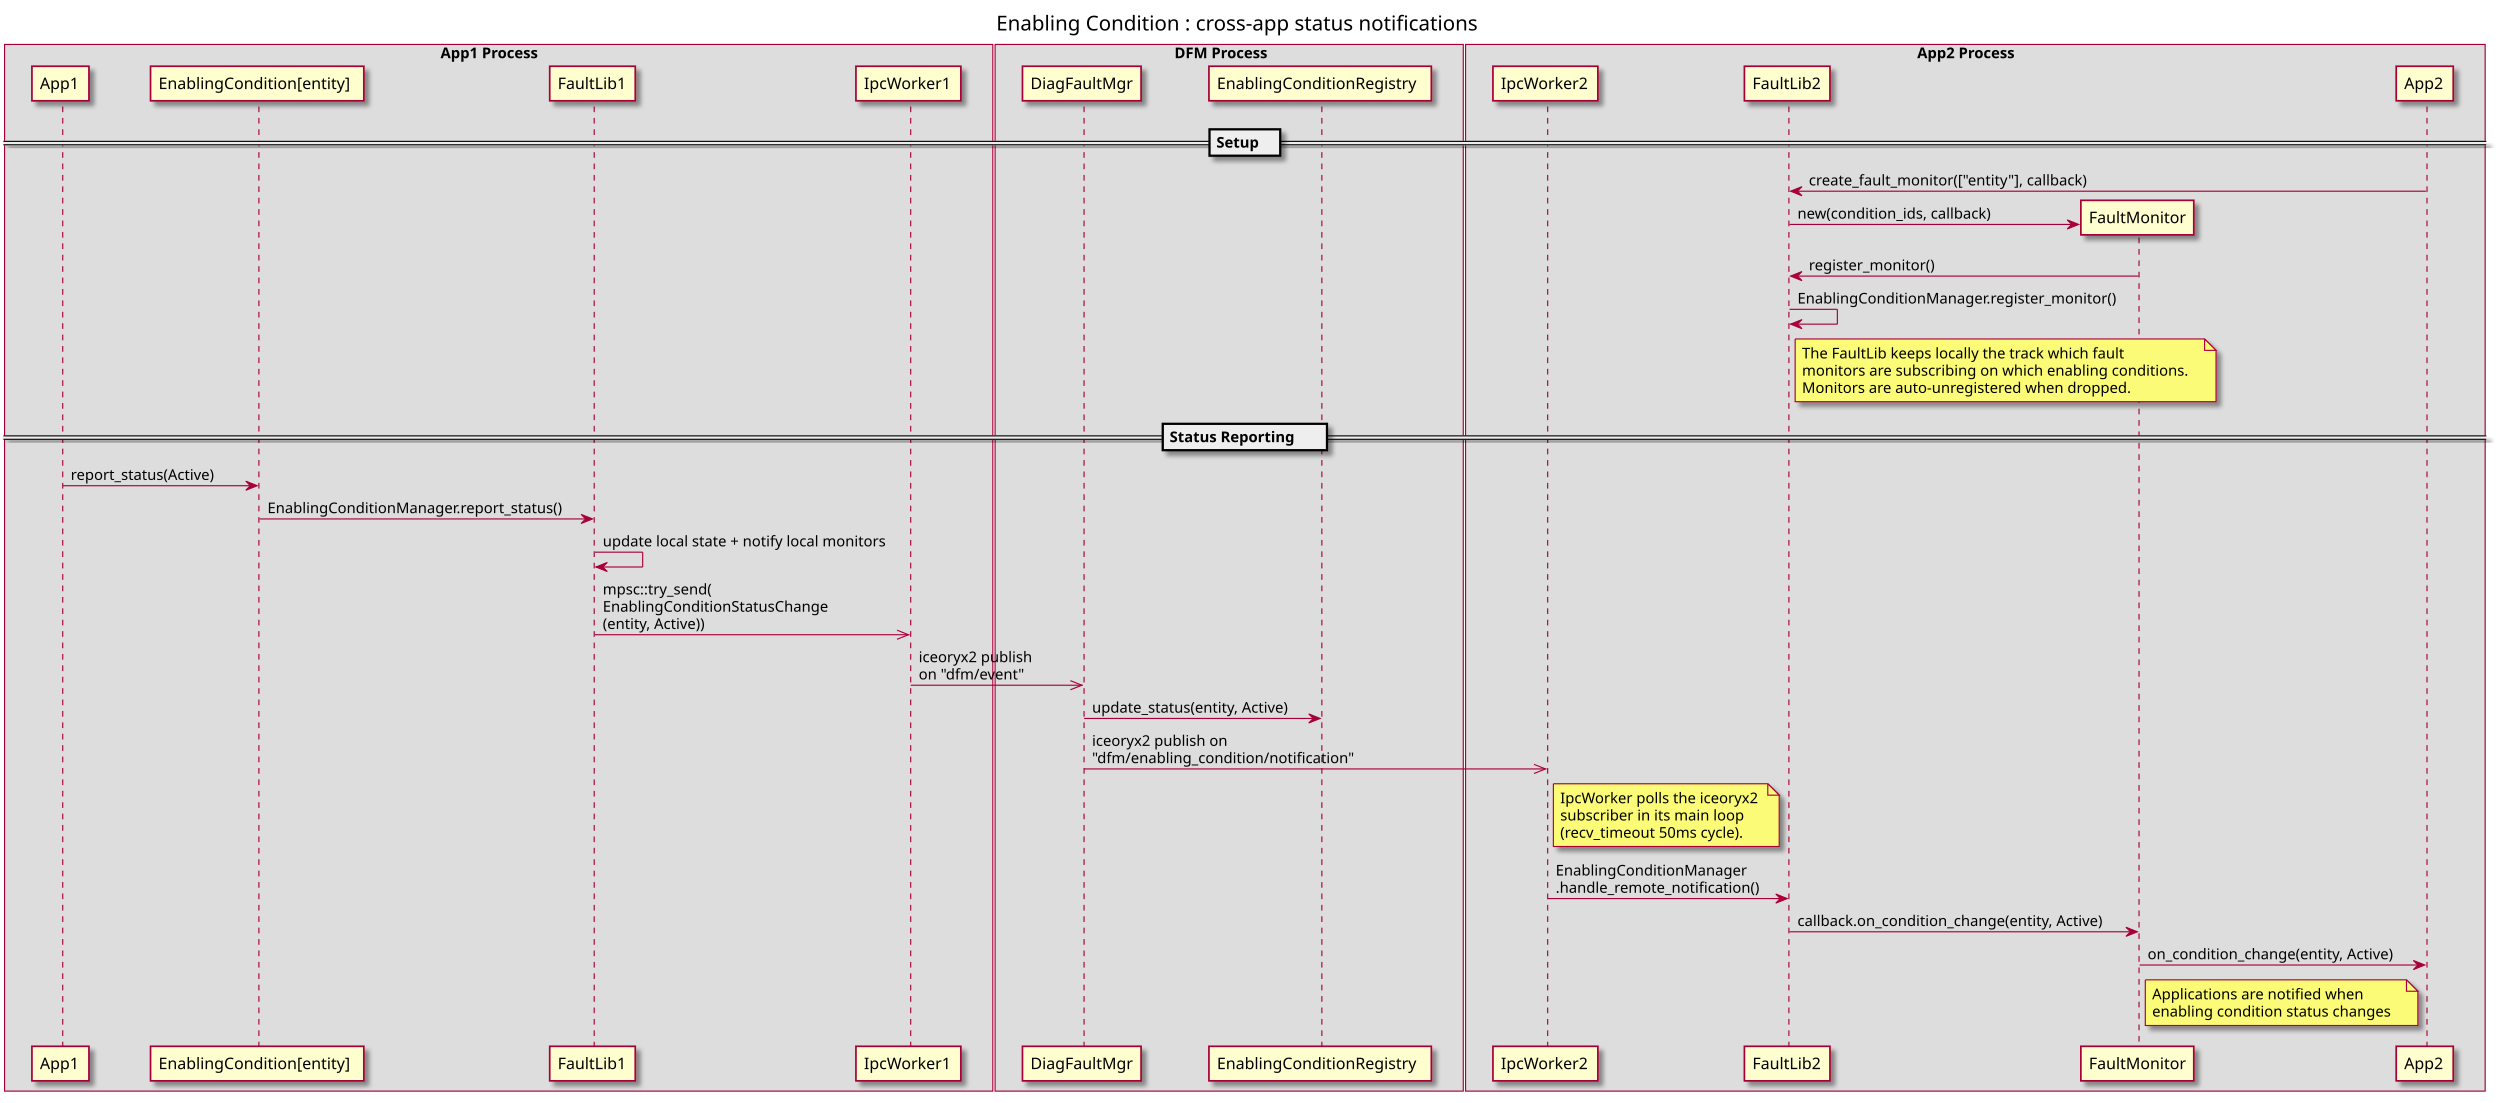
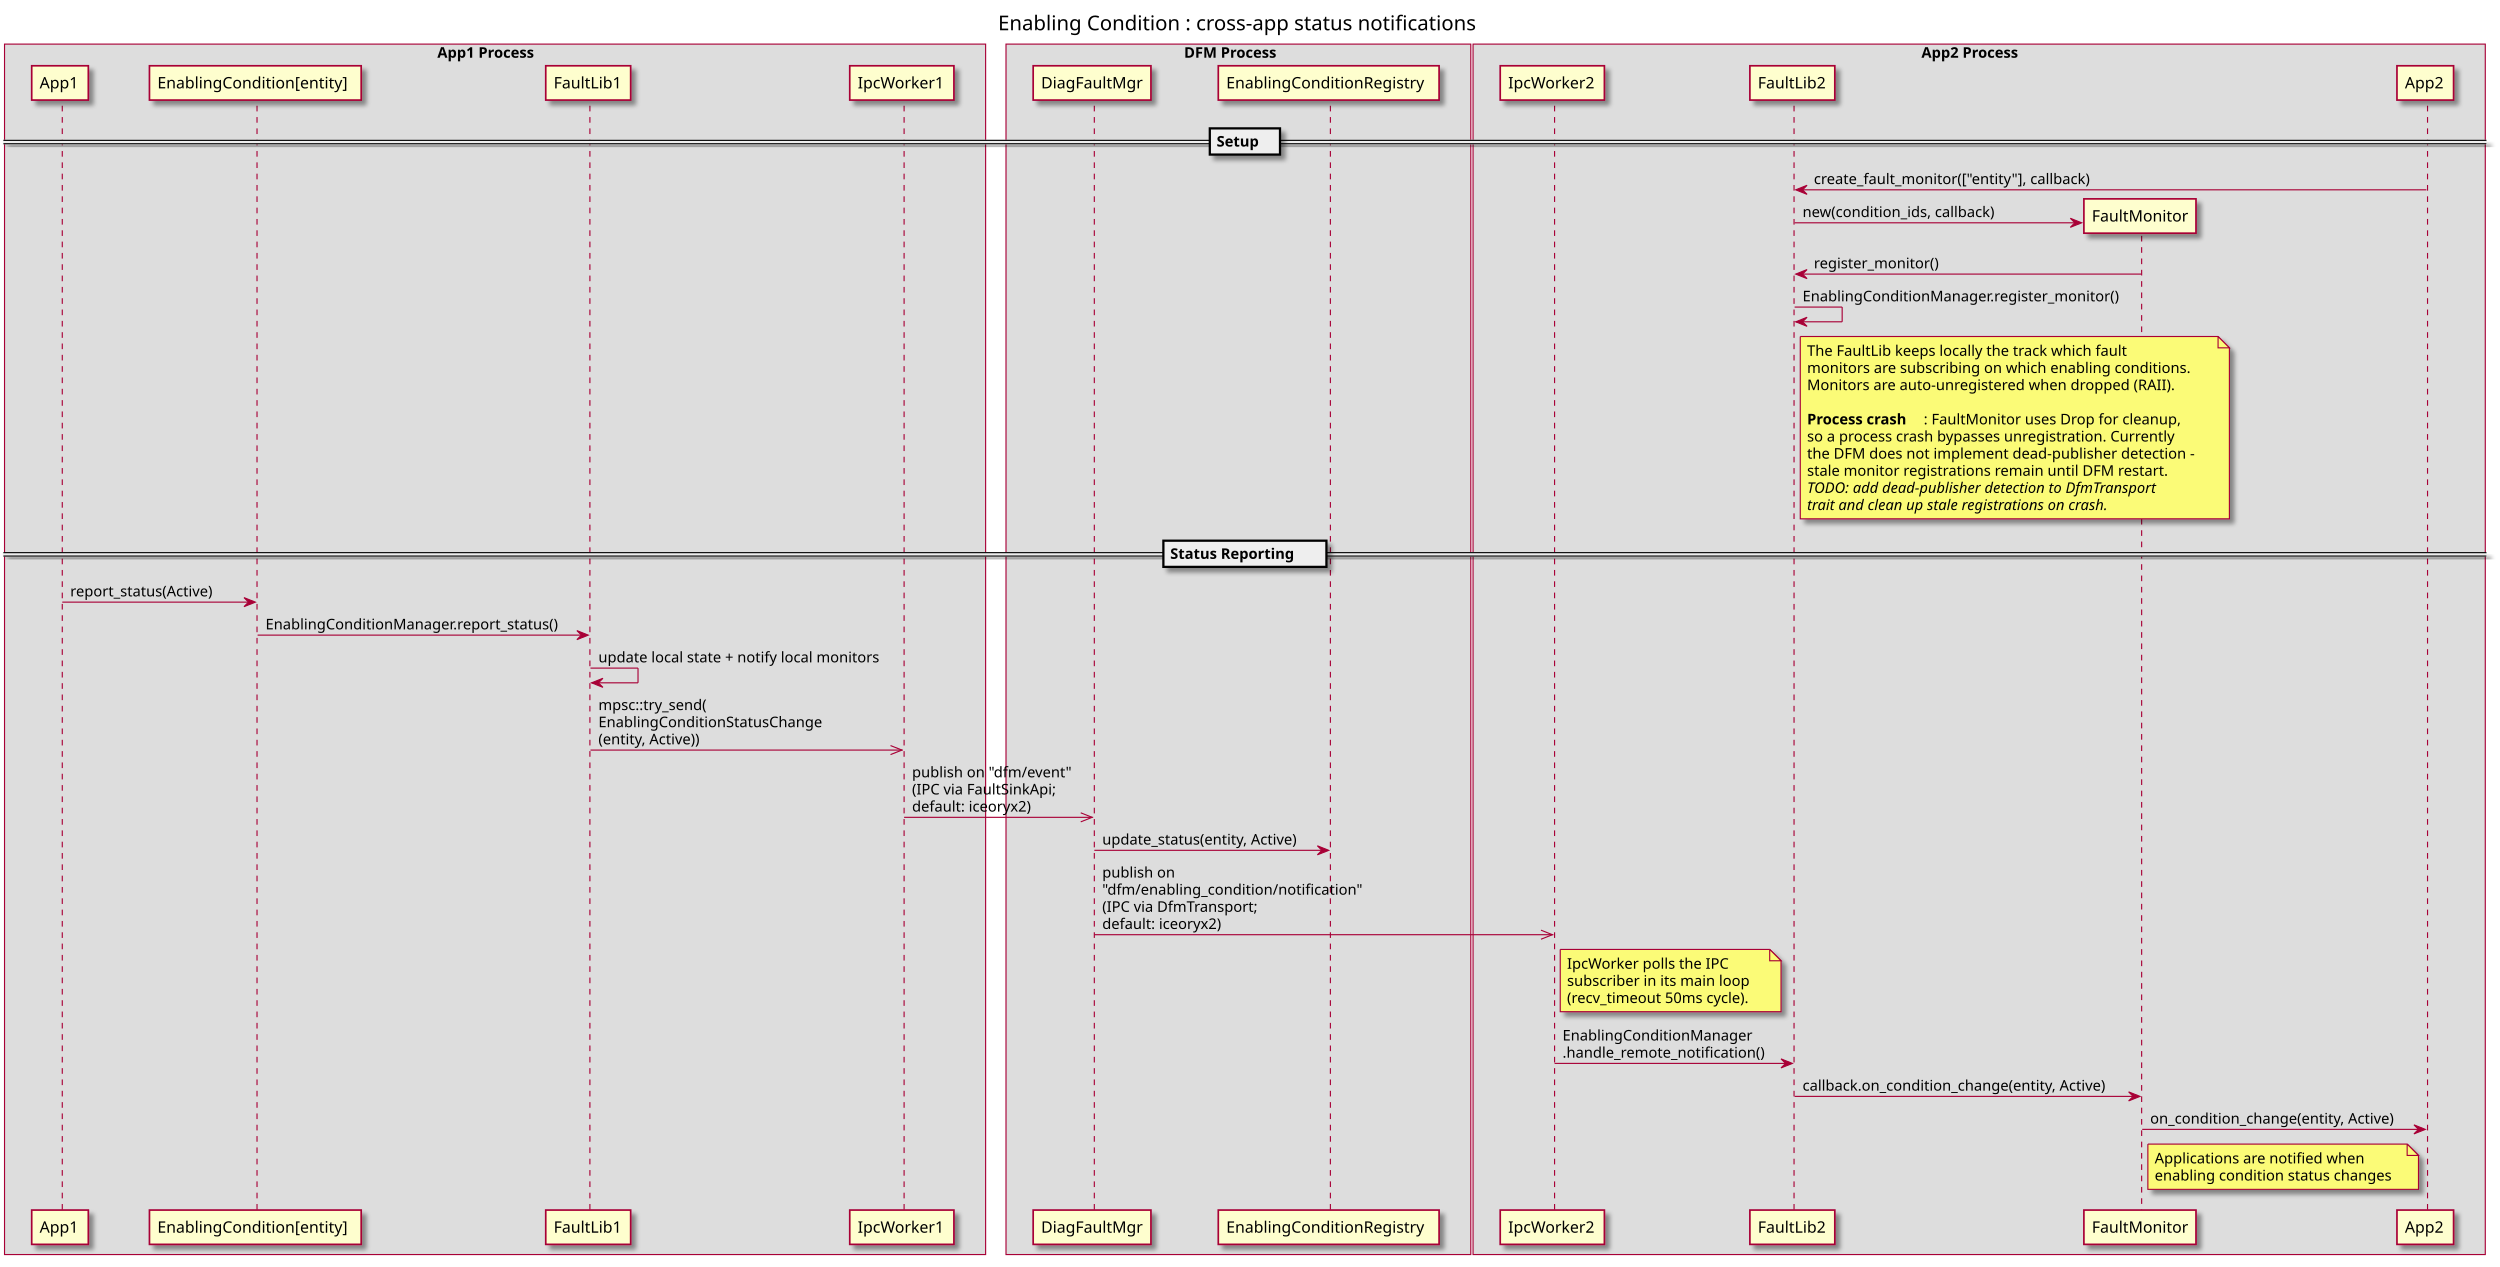
- <svg xmlns="http://www.w3.org/2000/svg" contentScriptType="application/ecmascript" contentStyleType="text/css" height="967px" preserveAspectRatio="none" style="width:2192px;height:967px;" version="1.1" viewBox="0 0 2192 967" width="2192px" zoomAndPan="magnify">
+ <svg xmlns="http://www.w3.org/2000/svg" contentScriptType="application/ecmascript" contentStyleType="text/css" height="1119px" preserveAspectRatio="none" style="width:2208px;height:1119px;" version="1.1" viewBox="0 0 2208 1119" width="2208px" zoomAndPan="magnify">
  <defs>
-     <filter height="300%" id="f55al559zcso8" width="300%" x="-1" y="-1">
+     <filter height="300%" id="f108i63blp3lz1" width="300%" x="-1" y="-1">
      <feGaussianBlur result="blurOut" stdDeviation="2.0" />
      <feColorMatrix in="blurOut" result="blurOut2" type="matrix" values="0 0 0 0 0 0 0 0 0 0 0 0 0 0 0 0 0 0 .4 0" />
      <feOffset dx="4.0" dy="4.0" in="blurOut2" result="blurOut3" />
      <feBlend in="SourceGraphic" in2="blurOut3" mode="normal" />
    </filter>
  </defs>
  <g>
-     <text fill="#000000" font-family="sans-serif" font-size="18" lengthAdjust="spacingAndGlyphs" textLength="436" x="873.5" y="26.708">Enabling Condition : cross-app status notifications</text>
-     <rect fill="#DDDDDD" height="917.742" style="stroke: #A80036; stroke-width: 1.0;" width="866.5" x="4" y="38.953" />
+     <text fill="#000000" font-family="sans-serif" font-size="18" lengthAdjust="spacingAndGlyphs" textLength="436" x="881.5" y="26.708">Enabling Condition : cross-app status notifications</text>
+     <rect fill="#DDDDDD" height="1069.07" style="stroke: #A80036; stroke-width: 1.0;" width="866.5" x="4" y="38.953" />
    <text fill="#000000" font-family="sans-serif" font-size="13" font-weight="bold" lengthAdjust="spacingAndGlyphs" textLength="102" x="386.25" y="51.02">App1 Process</text>
-     <rect fill="#DDDDDD" height="917.742" style="stroke: #A80036; stroke-width: 1.0;" width="410.5" x="872.5" y="38.953" />
-     <text fill="#000000" font-family="sans-serif" font-size="13" font-weight="bold" lengthAdjust="spacingAndGlyphs" textLength="96" x="1029.75" y="51.02">DFM Process</text>
-     <rect fill="#DDDDDD" height="917.742" style="stroke: #A80036; stroke-width: 1.0;" width="894" x="1285" y="38.953" />
-     <text fill="#000000" font-family="sans-serif" font-size="13" font-weight="bold" lengthAdjust="spacingAndGlyphs" textLength="102" x="1681" y="51.02">App2 Process</text>
-     <line style="stroke: #A80036; stroke-width: 1.0; stroke-dasharray: 5.0,5.0;" x1="55" x2="55" y1="93.383" y2="918.398" />
-     <line style="stroke: #A80036; stroke-width: 1.0; stroke-dasharray: 5.0,5.0;" x1="227" x2="227" y1="93.383" y2="918.398" />
-     <line style="stroke: #A80036; stroke-width: 1.0; stroke-dasharray: 5.0,5.0;" x1="521" x2="521" y1="93.383" y2="918.398" />
-     <line style="stroke: #A80036; stroke-width: 1.0; stroke-dasharray: 5.0,5.0;" x1="798.5" x2="798.5" y1="93.383" y2="918.398" />
-     <line style="stroke: #A80036; stroke-width: 1.0; stroke-dasharray: 5.0,5.0;" x1="950.5" x2="950.5" y1="93.383" y2="918.398" />
-     <line style="stroke: #A80036; stroke-width: 1.0; stroke-dasharray: 5.0,5.0;" x1="1159" x2="1159" y1="93.383" y2="918.398" />
-     <line style="stroke: #A80036; stroke-width: 1.0; stroke-dasharray: 5.0,5.0;" x1="1357" x2="1357" y1="93.383" y2="918.398" />
-     <line style="stroke: #A80036; stroke-width: 1.0; stroke-dasharray: 5.0,5.0;" x1="1568.5" x2="1568.5" y1="93.383" y2="918.398" />
-     <line style="stroke: #A80036; stroke-width: 1.0; stroke-dasharray: 5.0,5.0;" x1="1875.5" x2="1875.5" y1="208.297" y2="918.398" />
-     <line style="stroke: #A80036; stroke-width: 1.0; stroke-dasharray: 5.0,5.0;" x1="2128" x2="2128" y1="93.383" y2="918.398" />
-     <rect fill="#FEFECE" filter="url(#f55al559zcso8)" height="30.297" style="stroke: #A80036; stroke-width: 1.5;" width="50" x="28" y="58.086" />
+     <rect fill="#DDDDDD" height="1069.07" style="stroke: #A80036; stroke-width: 1.0;" width="410.5" x="888.5" y="38.953" />
+     <text fill="#000000" font-family="sans-serif" font-size="13" font-weight="bold" lengthAdjust="spacingAndGlyphs" textLength="96" x="1045.75" y="51.02">DFM Process</text>
+     <rect fill="#DDDDDD" height="1069.07" style="stroke: #A80036; stroke-width: 1.0;" width="894" x="1301" y="38.953" />
+     <text fill="#000000" font-family="sans-serif" font-size="13" font-weight="bold" lengthAdjust="spacingAndGlyphs" textLength="102" x="1697" y="51.02">App2 Process</text>
+     <line style="stroke: #A80036; stroke-width: 1.0; stroke-dasharray: 5.0,5.0;" x1="55" x2="55" y1="93.383" y2="1069.727" />
+     <line style="stroke: #A80036; stroke-width: 1.0; stroke-dasharray: 5.0,5.0;" x1="227" x2="227" y1="93.383" y2="1069.727" />
+     <line style="stroke: #A80036; stroke-width: 1.0; stroke-dasharray: 5.0,5.0;" x1="521" x2="521" y1="93.383" y2="1069.727" />
+     <line style="stroke: #A80036; stroke-width: 1.0; stroke-dasharray: 5.0,5.0;" x1="798.5" x2="798.5" y1="93.383" y2="1069.727" />
+     <line style="stroke: #A80036; stroke-width: 1.0; stroke-dasharray: 5.0,5.0;" x1="966.5" x2="966.5" y1="93.383" y2="1069.727" />
+     <line style="stroke: #A80036; stroke-width: 1.0; stroke-dasharray: 5.0,5.0;" x1="1175" x2="1175" y1="93.383" y2="1069.727" />
+     <line style="stroke: #A80036; stroke-width: 1.0; stroke-dasharray: 5.0,5.0;" x1="1373" x2="1373" y1="93.383" y2="1069.727" />
+     <line style="stroke: #A80036; stroke-width: 1.0; stroke-dasharray: 5.0,5.0;" x1="1584.5" x2="1584.5" y1="93.383" y2="1069.727" />
+     <line style="stroke: #A80036; stroke-width: 1.0; stroke-dasharray: 5.0,5.0;" x1="1891.5" x2="1891.5" y1="208.297" y2="1069.727" />
+     <line style="stroke: #A80036; stroke-width: 1.0; stroke-dasharray: 5.0,5.0;" x1="2144" x2="2144" y1="93.383" y2="1069.727" />
+     <rect fill="#FEFECE" filter="url(#f108i63blp3lz1)" height="30.297" style="stroke: #A80036; stroke-width: 1.5;" width="50" x="28" y="58.086" />
    <text fill="#000000" font-family="sans-serif" font-size="14" lengthAdjust="spacingAndGlyphs" textLength="36" x="35" y="78.081">App1</text>
-     <rect fill="#FEFECE" filter="url(#f55al559zcso8)" height="30.297" style="stroke: #A80036; stroke-width: 1.5;" width="50" x="28" y="917.398" />
-     <text fill="#000000" font-family="sans-serif" font-size="14" lengthAdjust="spacingAndGlyphs" textLength="36" x="35" y="937.394">App1</text>
-     <rect fill="#FEFECE" filter="url(#f55al559zcso8)" height="30.297" style="stroke: #A80036; stroke-width: 1.5;" width="187" x="132" y="58.086" />
+     <rect fill="#FEFECE" filter="url(#f108i63blp3lz1)" height="30.297" style="stroke: #A80036; stroke-width: 1.5;" width="50" x="28" y="1068.727" />
+     <text fill="#000000" font-family="sans-serif" font-size="14" lengthAdjust="spacingAndGlyphs" textLength="36" x="35" y="1088.722">App1</text>
+     <rect fill="#FEFECE" filter="url(#f108i63blp3lz1)" height="30.297" style="stroke: #A80036; stroke-width: 1.5;" width="187" x="132" y="58.086" />
    <text fill="#000000" font-family="sans-serif" font-size="14" lengthAdjust="spacingAndGlyphs" textLength="173" x="139" y="78.081">EnablingCondition[entity]</text>
-     <rect fill="#FEFECE" filter="url(#f55al559zcso8)" height="30.297" style="stroke: #A80036; stroke-width: 1.5;" width="187" x="132" y="917.398" />
-     <text fill="#000000" font-family="sans-serif" font-size="14" lengthAdjust="spacingAndGlyphs" textLength="173" x="139" y="937.394">EnablingCondition[entity]</text>
-     <rect fill="#FEFECE" filter="url(#f55al559zcso8)" height="30.297" style="stroke: #A80036; stroke-width: 1.5;" width="75" x="482" y="58.086" />
+     <rect fill="#FEFECE" filter="url(#f108i63blp3lz1)" height="30.297" style="stroke: #A80036; stroke-width: 1.5;" width="187" x="132" y="1068.727" />
+     <text fill="#000000" font-family="sans-serif" font-size="14" lengthAdjust="spacingAndGlyphs" textLength="173" x="139" y="1088.722">EnablingCondition[entity]</text>
+     <rect fill="#FEFECE" filter="url(#f108i63blp3lz1)" height="30.297" style="stroke: #A80036; stroke-width: 1.5;" width="75" x="482" y="58.086" />
    <text fill="#000000" font-family="sans-serif" font-size="14" lengthAdjust="spacingAndGlyphs" textLength="61" x="489" y="78.081">FaultLib1</text>
-     <rect fill="#FEFECE" filter="url(#f55al559zcso8)" height="30.297" style="stroke: #A80036; stroke-width: 1.5;" width="75" x="482" y="917.398" />
-     <text fill="#000000" font-family="sans-serif" font-size="14" lengthAdjust="spacingAndGlyphs" textLength="61" x="489" y="937.394">FaultLib1</text>
-     <rect fill="#FEFECE" filter="url(#f55al559zcso8)" height="30.297" style="stroke: #A80036; stroke-width: 1.5;" width="92" x="750.5" y="58.086" />
+     <rect fill="#FEFECE" filter="url(#f108i63blp3lz1)" height="30.297" style="stroke: #A80036; stroke-width: 1.5;" width="75" x="482" y="1068.727" />
+     <text fill="#000000" font-family="sans-serif" font-size="14" lengthAdjust="spacingAndGlyphs" textLength="61" x="489" y="1088.722">FaultLib1</text>
+     <rect fill="#FEFECE" filter="url(#f108i63blp3lz1)" height="30.297" style="stroke: #A80036; stroke-width: 1.5;" width="92" x="750.5" y="58.086" />
    <text fill="#000000" font-family="sans-serif" font-size="14" lengthAdjust="spacingAndGlyphs" textLength="78" x="757.5" y="78.081">IpcWorker1</text>
-     <rect fill="#FEFECE" filter="url(#f55al559zcso8)" height="30.297" style="stroke: #A80036; stroke-width: 1.5;" width="92" x="750.5" y="917.398" />
-     <text fill="#000000" font-family="sans-serif" font-size="14" lengthAdjust="spacingAndGlyphs" textLength="78" x="757.5" y="937.394">IpcWorker1</text>
-     <rect fill="#FEFECE" filter="url(#f55al559zcso8)" height="30.297" style="stroke: #A80036; stroke-width: 1.5;" width="104" x="896.5" y="58.086" />
-     <text fill="#000000" font-family="sans-serif" font-size="14" lengthAdjust="spacingAndGlyphs" textLength="90" x="903.5" y="78.081">DiagFaultMgr</text>
-     <rect fill="#FEFECE" filter="url(#f55al559zcso8)" height="30.297" style="stroke: #A80036; stroke-width: 1.5;" width="104" x="896.5" y="917.398" />
-     <text fill="#000000" font-family="sans-serif" font-size="14" lengthAdjust="spacingAndGlyphs" textLength="90" x="903.5" y="937.394">DiagFaultMgr</text>
-     <rect fill="#FEFECE" filter="url(#f55al559zcso8)" height="30.297" style="stroke: #A80036; stroke-width: 1.5;" width="195" x="1060" y="58.086" />
-     <text fill="#000000" font-family="sans-serif" font-size="14" lengthAdjust="spacingAndGlyphs" textLength="181" x="1067" y="78.081">EnablingConditionRegistry</text>
-     <rect fill="#FEFECE" filter="url(#f55al559zcso8)" height="30.297" style="stroke: #A80036; stroke-width: 1.5;" width="195" x="1060" y="917.398" />
-     <text fill="#000000" font-family="sans-serif" font-size="14" lengthAdjust="spacingAndGlyphs" textLength="181" x="1067" y="937.394">EnablingConditionRegistry</text>
-     <rect fill="#FEFECE" filter="url(#f55al559zcso8)" height="30.297" style="stroke: #A80036; stroke-width: 1.5;" width="92" x="1309" y="58.086" />
-     <text fill="#000000" font-family="sans-serif" font-size="14" lengthAdjust="spacingAndGlyphs" textLength="78" x="1316" y="78.081">IpcWorker2</text>
-     <rect fill="#FEFECE" filter="url(#f55al559zcso8)" height="30.297" style="stroke: #A80036; stroke-width: 1.5;" width="92" x="1309" y="917.398" />
-     <text fill="#000000" font-family="sans-serif" font-size="14" lengthAdjust="spacingAndGlyphs" textLength="78" x="1316" y="937.394">IpcWorker2</text>
-     <rect fill="#FEFECE" filter="url(#f55al559zcso8)" height="30.297" style="stroke: #A80036; stroke-width: 1.5;" width="75" x="1529.5" y="58.086" />
-     <text fill="#000000" font-family="sans-serif" font-size="14" lengthAdjust="spacingAndGlyphs" textLength="61" x="1536.5" y="78.081">FaultLib2</text>
-     <rect fill="#FEFECE" filter="url(#f55al559zcso8)" height="30.297" style="stroke: #A80036; stroke-width: 1.5;" width="75" x="1529.5" y="917.398" />
-     <text fill="#000000" font-family="sans-serif" font-size="14" lengthAdjust="spacingAndGlyphs" textLength="61" x="1536.5" y="937.394">FaultLib2</text>
-     <rect fill="#FEFECE" filter="url(#f55al559zcso8)" height="30.297" style="stroke: #A80036; stroke-width: 1.5;" width="99" x="1824.5" y="917.398" />
-     <text fill="#000000" font-family="sans-serif" font-size="14" lengthAdjust="spacingAndGlyphs" textLength="85" x="1831.5" y="937.394">FaultMonitor</text>
-     <rect fill="#FEFECE" filter="url(#f55al559zcso8)" height="30.297" style="stroke: #A80036; stroke-width: 1.5;" width="50" x="2101" y="58.086" />
-     <text fill="#000000" font-family="sans-serif" font-size="14" lengthAdjust="spacingAndGlyphs" textLength="36" x="2108" y="78.081">App2</text>
-     <rect fill="#FEFECE" filter="url(#f55al559zcso8)" height="30.297" style="stroke: #A80036; stroke-width: 1.5;" width="50" x="2101" y="917.398" />
-     <text fill="#000000" font-family="sans-serif" font-size="14" lengthAdjust="spacingAndGlyphs" textLength="36" x="2108" y="937.394">App2</text>
-     <rect fill="#EEEEEE" filter="url(#f55al559zcso8)" height="3" style="stroke: #EEEEEE; stroke-width: 1.0;" width="2177" x="3" y="123.949" />
-     <line style="stroke: #000000; stroke-width: 1.0;" x1="3" x2="2180" y1="123.949" y2="123.949" />
-     <line style="stroke: #000000; stroke-width: 1.0;" x1="3" x2="2180" y1="126.949" y2="126.949" />
-     <rect fill="#EEEEEE" filter="url(#f55al559zcso8)" height="23.133" style="stroke: #000000; stroke-width: 2.0;" width="62" x="1060.5" y="113.383" />
-     <text fill="#000000" font-family="sans-serif" font-size="13" font-weight="bold" lengthAdjust="spacingAndGlyphs" textLength="43" x="1066.5" y="129.45">Setup</text>
-     <polygon fill="#A80036" points="1580,163.648,1570,167.648,1580,171.648,1576,167.648" style="stroke: #A80036; stroke-width: 1.0;" />
-     <line style="stroke: #A80036; stroke-width: 1.0;" x1="1574" x2="2127" y1="167.648" y2="167.648" />
-     <text fill="#000000" font-family="sans-serif" font-size="13" lengthAdjust="spacingAndGlyphs" textLength="258" x="1586" y="162.583">create_fault_monitor(["entity"], callback)</text>
-     <polygon fill="#A80036" points="1812.5,192.781,1822.5,196.781,1812.5,200.781,1816.5,196.781" style="stroke: #A80036; stroke-width: 1.0;" />
-     <line style="stroke: #A80036; stroke-width: 1.0;" x1="1569" x2="1818.5" y1="196.781" y2="196.781" />
-     <text fill="#000000" font-family="sans-serif" font-size="13" lengthAdjust="spacingAndGlyphs" textLength="177" x="1576" y="191.715">new(condition_ids, callback)</text>
-     <rect fill="#FEFECE" filter="url(#f55al559zcso8)" height="30.297" style="stroke: #A80036; stroke-width: 1.5;" width="99" x="1824.5" y="175.648" />
-     <text fill="#000000" font-family="sans-serif" font-size="14" lengthAdjust="spacingAndGlyphs" textLength="85" x="1831.5" y="195.644">FaultMonitor</text>
-     <polygon fill="#A80036" points="1580,238.078,1570,242.078,1580,246.078,1576,242.078" style="stroke: #A80036; stroke-width: 1.0;" />
-     <line style="stroke: #A80036; stroke-width: 1.0;" x1="1574" x2="1875" y1="242.078" y2="242.078" />
-     <text fill="#000000" font-family="sans-serif" font-size="13" lengthAdjust="spacingAndGlyphs" textLength="116" x="1586" y="237.012">register_monitor()</text>
-     <line style="stroke: #A80036; stroke-width: 1.0;" x1="1569" x2="1611" y1="271.211" y2="271.211" />
-     <line style="stroke: #A80036; stroke-width: 1.0;" x1="1611" x2="1611" y1="271.211" y2="284.211" />
-     <line style="stroke: #A80036; stroke-width: 1.0;" x1="1570" x2="1611" y1="284.211" y2="284.211" />
-     <polygon fill="#A80036" points="1580,280.211,1570,284.211,1580,288.211,1576,284.211" style="stroke: #A80036; stroke-width: 1.0;" />
-     <text fill="#000000" font-family="sans-serif" font-size="13" lengthAdjust="spacingAndGlyphs" textLength="290" x="1576" y="266.145">EnablingConditionManager.register_monitor()</text>
-     <path d="M1574,297.211 L1574,352.211 L1943,352.211 L1943,307.211 L1933,297.211 L1574,297.211 " fill="#FBFB77" filter="url(#f55al559zcso8)" style="stroke: #A80036; stroke-width: 1.0;" />
-     <path d="M1933,297.211 L1933,307.211 L1943,307.211 L1933,297.211 " fill="#FBFB77" style="stroke: #A80036; stroke-width: 1.0;" />
-     <text fill="#000000" font-family="sans-serif" font-size="13" lengthAdjust="spacingAndGlyphs" textLength="293" x="1580" y="314.278">The FaultLib keeps locally the track which fault</text>
-     <text fill="#000000" font-family="sans-serif" font-size="13" lengthAdjust="spacingAndGlyphs" textLength="348" x="1580" y="329.411">monitors are subscribing on which enabling conditions.</text>
-     <text fill="#000000" font-family="sans-serif" font-size="13" lengthAdjust="spacingAndGlyphs" textLength="297" x="1580" y="344.543">Monitors are auto-unregistered when dropped.</text>
-     <rect fill="#EEEEEE" filter="url(#f55al559zcso8)" height="3" style="stroke: #EEEEEE; stroke-width: 1.0;" width="2177" x="3" y="382.176" />
-     <line style="stroke: #000000; stroke-width: 1.0;" x1="3" x2="2180" y1="382.176" y2="382.176" />
-     <line style="stroke: #000000; stroke-width: 1.0;" x1="3" x2="2180" y1="385.176" y2="385.176" />
-     <rect fill="#EEEEEE" filter="url(#f55al559zcso8)" height="23.133" style="stroke: #000000; stroke-width: 2.0;" width="144" x="1019.5" y="371.609" />
-     <text fill="#000000" font-family="sans-serif" font-size="13" font-weight="bold" lengthAdjust="spacingAndGlyphs" textLength="125" x="1025.5" y="387.676">Status Reporting</text>
-     <polygon fill="#A80036" points="215.5,421.875,225.5,425.875,215.5,429.875,219.5,425.875" style="stroke: #A80036; stroke-width: 1.0;" />
-     <line style="stroke: #A80036; stroke-width: 1.0;" x1="55" x2="221.5" y1="425.875" y2="425.875" />
-     <text fill="#000000" font-family="sans-serif" font-size="13" lengthAdjust="spacingAndGlyphs" textLength="135" x="62" y="420.809">report_status(Active)</text>
-     <polygon fill="#A80036" points="509.5,451.008,519.5,455.008,509.5,459.008,513.5,455.008" style="stroke: #A80036; stroke-width: 1.0;" />
-     <line style="stroke: #A80036; stroke-width: 1.0;" x1="227.5" x2="515.5" y1="455.008" y2="455.008" />
-     <text fill="#000000" font-family="sans-serif" font-size="13" lengthAdjust="spacingAndGlyphs" textLength="270" x="234.5" y="449.942">EnablingConditionManager.report_status()</text>
-     <line style="stroke: #A80036; stroke-width: 1.0;" x1="521.5" x2="563.5" y1="484.141" y2="484.141" />
-     <line style="stroke: #A80036; stroke-width: 1.0;" x1="563.5" x2="563.5" y1="484.141" y2="497.141" />
-     <line style="stroke: #A80036; stroke-width: 1.0;" x1="522.5" x2="563.5" y1="497.141" y2="497.141" />
-     <polygon fill="#A80036" points="532.5,493.141,522.5,497.141,532.5,501.141,528.5,497.141" style="stroke: #A80036; stroke-width: 1.0;" />
-     <text fill="#000000" font-family="sans-serif" font-size="13" lengthAdjust="spacingAndGlyphs" textLength="263" x="528.5" y="479.075">update local state + notify local monitors</text>
-     <line style="stroke: #A80036; stroke-width: 1.0;" x1="796.5" x2="786.5" y1="556.539" y2="552.539" />
-     <line style="stroke: #A80036; stroke-width: 1.0;" x1="796.5" x2="786.5" y1="556.539" y2="560.539" />
-     <line style="stroke: #A80036; stroke-width: 1.0;" x1="521.5" x2="797.5" y1="556.539" y2="556.539" />
-     <text fill="#000000" font-family="sans-serif" font-size="13" lengthAdjust="spacingAndGlyphs" textLength="103" x="528.5" y="521.207">mpsc::try_send(</text>
-     <text fill="#000000" font-family="sans-serif" font-size="13" lengthAdjust="spacingAndGlyphs" textLength="205" x="528.5" y="536.34">EnablingConditionStatusChange</text>
-     <text fill="#000000" font-family="sans-serif" font-size="13" lengthAdjust="spacingAndGlyphs" textLength="98" x="528.5" y="551.473">(entity, Active))</text>
-     <line style="stroke: #A80036; stroke-width: 1.0;" x1="948.5" x2="938.5" y1="600.805" y2="596.805" />
-     <line style="stroke: #A80036; stroke-width: 1.0;" x1="948.5" x2="938.5" y1="600.805" y2="604.805" />
-     <line style="stroke: #A80036; stroke-width: 1.0;" x1="798.5" x2="949.5" y1="600.805" y2="600.805" />
-     <text fill="#000000" font-family="sans-serif" font-size="13" lengthAdjust="spacingAndGlyphs" textLength="102" x="805.5" y="580.606">iceoryx2 publish</text>
-     <text fill="#000000" font-family="sans-serif" font-size="13" lengthAdjust="spacingAndGlyphs" textLength="95" x="805.5" y="595.739">on "dfm/event"</text>
-     <polygon fill="#A80036" points="1147.5,625.938,1157.5,629.938,1147.5,633.938,1151.5,629.938" style="stroke: #A80036; stroke-width: 1.0;" />
-     <line style="stroke: #A80036; stroke-width: 1.0;" x1="950.5" x2="1153.5" y1="629.938" y2="629.938" />
-     <text fill="#000000" font-family="sans-serif" font-size="13" lengthAdjust="spacingAndGlyphs" textLength="185" x="957.5" y="624.872">update_status(entity, Active)</text>
-     <line style="stroke: #A80036; stroke-width: 1.0;" x1="1355" x2="1345" y1="674.203" y2="670.203" />
-     <line style="stroke: #A80036; stroke-width: 1.0;" x1="1355" x2="1345" y1="674.203" y2="678.203" />
-     <line style="stroke: #A80036; stroke-width: 1.0;" x1="950.5" x2="1356" y1="674.203" y2="674.203" />
-     <text fill="#000000" font-family="sans-serif" font-size="13" lengthAdjust="spacingAndGlyphs" textLength="122" x="957.5" y="654.004">iceoryx2 publish on</text>
-     <text fill="#000000" font-family="sans-serif" font-size="13" lengthAdjust="spacingAndGlyphs" textLength="232" x="957.5" y="669.137">"dfm/enabling_condition/notification"</text>
-     <path d="M1362,687.203 L1362,742.203 L1560,742.203 L1560,697.203 L1550,687.203 L1362,687.203 " fill="#FBFB77" filter="url(#f55al559zcso8)" style="stroke: #A80036; stroke-width: 1.0;" />
-     <path d="M1550,687.203 L1550,697.203 L1560,697.203 L1550,687.203 " fill="#FBFB77" style="stroke: #A80036; stroke-width: 1.0;" />
-     <text fill="#000000" font-family="sans-serif" font-size="13" lengthAdjust="spacingAndGlyphs" textLength="177" x="1368" y="704.27">IpcWorker polls the iceoryx2</text>
-     <text fill="#000000" font-family="sans-serif" font-size="13" lengthAdjust="spacingAndGlyphs" textLength="167" x="1368" y="719.403">subscriber in its main loop</text>
-     <text fill="#000000" font-family="sans-serif" font-size="13" lengthAdjust="spacingAndGlyphs" textLength="174" x="1368" y="734.536">(recv_timeout 50ms cycle).</text>
-     <polygon fill="#A80036" points="1557,783.867,1567,787.867,1557,791.867,1561,787.867" style="stroke: #A80036; stroke-width: 1.0;" />
-     <line style="stroke: #A80036; stroke-width: 1.0;" x1="1357" x2="1563" y1="787.867" y2="787.867" />
-     <text fill="#000000" font-family="sans-serif" font-size="13" lengthAdjust="spacingAndGlyphs" textLength="170" x="1364" y="767.668">EnablingConditionManager</text>
-     <text fill="#000000" font-family="sans-serif" font-size="13" lengthAdjust="spacingAndGlyphs" textLength="188" x="1364" y="782.801">.handle_remote_notification()</text>
-     <polygon fill="#A80036" points="1864,813,1874,817,1864,821,1868,817" style="stroke: #A80036; stroke-width: 1.0;" />
-     <line style="stroke: #A80036; stroke-width: 1.0;" x1="1569" x2="1870" y1="817" y2="817" />
-     <text fill="#000000" font-family="sans-serif" font-size="13" lengthAdjust="spacingAndGlyphs" textLength="283" x="1576" y="811.934">callback.on_condition_change(entity, Active)</text>
-     <polygon fill="#A80036" points="2116,842.133,2126,846.133,2116,850.133,2120,846.133" style="stroke: #A80036; stroke-width: 1.0;" />
-     <line style="stroke: #A80036; stroke-width: 1.0;" x1="1876" x2="2122" y1="846.133" y2="846.133" />
-     <text fill="#000000" font-family="sans-serif" font-size="13" lengthAdjust="spacingAndGlyphs" textLength="228" x="1883" y="841.067">on_condition_change(entity, Active)</text>
-     <path d="M1881,859.133 L1881,899.133 L2120,899.133 L2120,869.133 L2110,859.133 L1881,859.133 " fill="#FBFB77" filter="url(#f55al559zcso8)" style="stroke: #A80036; stroke-width: 1.0;" />
-     <path d="M2110,859.133 L2110,869.133 L2120,869.133 L2110,859.133 " fill="#FBFB77" style="stroke: #A80036; stroke-width: 1.0;" />
-     <text fill="#000000" font-family="sans-serif" font-size="13" lengthAdjust="spacingAndGlyphs" textLength="190" x="1887" y="876.2">Applications are notified when</text>
-     <text fill="#000000" font-family="sans-serif" font-size="13" lengthAdjust="spacingAndGlyphs" textLength="218" x="1887" y="891.332">enabling condition status changes</text>
+     <rect fill="#FEFECE" filter="url(#f108i63blp3lz1)" height="30.297" style="stroke: #A80036; stroke-width: 1.5;" width="92" x="750.5" y="1068.727" />
+     <text fill="#000000" font-family="sans-serif" font-size="14" lengthAdjust="spacingAndGlyphs" textLength="78" x="757.5" y="1088.722">IpcWorker1</text>
+     <rect fill="#FEFECE" filter="url(#f108i63blp3lz1)" height="30.297" style="stroke: #A80036; stroke-width: 1.5;" width="104" x="912.5" y="58.086" />
+     <text fill="#000000" font-family="sans-serif" font-size="14" lengthAdjust="spacingAndGlyphs" textLength="90" x="919.5" y="78.081">DiagFaultMgr</text>
+     <rect fill="#FEFECE" filter="url(#f108i63blp3lz1)" height="30.297" style="stroke: #A80036; stroke-width: 1.5;" width="104" x="912.5" y="1068.727" />
+     <text fill="#000000" font-family="sans-serif" font-size="14" lengthAdjust="spacingAndGlyphs" textLength="90" x="919.5" y="1088.722">DiagFaultMgr</text>
+     <rect fill="#FEFECE" filter="url(#f108i63blp3lz1)" height="30.297" style="stroke: #A80036; stroke-width: 1.5;" width="195" x="1076" y="58.086" />
+     <text fill="#000000" font-family="sans-serif" font-size="14" lengthAdjust="spacingAndGlyphs" textLength="181" x="1083" y="78.081">EnablingConditionRegistry</text>
+     <rect fill="#FEFECE" filter="url(#f108i63blp3lz1)" height="30.297" style="stroke: #A80036; stroke-width: 1.5;" width="195" x="1076" y="1068.727" />
+     <text fill="#000000" font-family="sans-serif" font-size="14" lengthAdjust="spacingAndGlyphs" textLength="181" x="1083" y="1088.722">EnablingConditionRegistry</text>
+     <rect fill="#FEFECE" filter="url(#f108i63blp3lz1)" height="30.297" style="stroke: #A80036; stroke-width: 1.5;" width="92" x="1325" y="58.086" />
+     <text fill="#000000" font-family="sans-serif" font-size="14" lengthAdjust="spacingAndGlyphs" textLength="78" x="1332" y="78.081">IpcWorker2</text>
+     <rect fill="#FEFECE" filter="url(#f108i63blp3lz1)" height="30.297" style="stroke: #A80036; stroke-width: 1.5;" width="92" x="1325" y="1068.727" />
+     <text fill="#000000" font-family="sans-serif" font-size="14" lengthAdjust="spacingAndGlyphs" textLength="78" x="1332" y="1088.722">IpcWorker2</text>
+     <rect fill="#FEFECE" filter="url(#f108i63blp3lz1)" height="30.297" style="stroke: #A80036; stroke-width: 1.5;" width="75" x="1545.5" y="58.086" />
+     <text fill="#000000" font-family="sans-serif" font-size="14" lengthAdjust="spacingAndGlyphs" textLength="61" x="1552.5" y="78.081">FaultLib2</text>
+     <rect fill="#FEFECE" filter="url(#f108i63blp3lz1)" height="30.297" style="stroke: #A80036; stroke-width: 1.5;" width="75" x="1545.5" y="1068.727" />
+     <text fill="#000000" font-family="sans-serif" font-size="14" lengthAdjust="spacingAndGlyphs" textLength="61" x="1552.5" y="1088.722">FaultLib2</text>
+     <rect fill="#FEFECE" filter="url(#f108i63blp3lz1)" height="30.297" style="stroke: #A80036; stroke-width: 1.5;" width="99" x="1840.5" y="1068.727" />
+     <text fill="#000000" font-family="sans-serif" font-size="14" lengthAdjust="spacingAndGlyphs" textLength="85" x="1847.5" y="1088.722">FaultMonitor</text>
+     <rect fill="#FEFECE" filter="url(#f108i63blp3lz1)" height="30.297" style="stroke: #A80036; stroke-width: 1.5;" width="50" x="2117" y="58.086" />
+     <text fill="#000000" font-family="sans-serif" font-size="14" lengthAdjust="spacingAndGlyphs" textLength="36" x="2124" y="78.081">App2</text>
+     <rect fill="#FEFECE" filter="url(#f108i63blp3lz1)" height="30.297" style="stroke: #A80036; stroke-width: 1.5;" width="50" x="2117" y="1068.727" />
+     <text fill="#000000" font-family="sans-serif" font-size="14" lengthAdjust="spacingAndGlyphs" textLength="36" x="2124" y="1088.722">App2</text>
+     <rect fill="#EEEEEE" filter="url(#f108i63blp3lz1)" height="3" style="stroke: #EEEEEE; stroke-width: 1.0;" width="2193" x="3" y="123.949" />
+     <line style="stroke: #000000; stroke-width: 1.0;" x1="3" x2="2196" y1="123.949" y2="123.949" />
+     <line style="stroke: #000000; stroke-width: 1.0;" x1="3" x2="2196" y1="126.949" y2="126.949" />
+     <rect fill="#EEEEEE" filter="url(#f108i63blp3lz1)" height="23.133" style="stroke: #000000; stroke-width: 2.0;" width="62" x="1068.5" y="113.383" />
+     <text fill="#000000" font-family="sans-serif" font-size="13" font-weight="bold" lengthAdjust="spacingAndGlyphs" textLength="43" x="1074.5" y="129.45">Setup</text>
+     <polygon fill="#A80036" points="1596,163.648,1586,167.648,1596,171.648,1592,167.648" style="stroke: #A80036; stroke-width: 1.0;" />
+     <line style="stroke: #A80036; stroke-width: 1.0;" x1="1590" x2="2143" y1="167.648" y2="167.648" />
+     <text fill="#000000" font-family="sans-serif" font-size="13" lengthAdjust="spacingAndGlyphs" textLength="258" x="1602" y="162.583">create_fault_monitor(["entity"], callback)</text>
+     <polygon fill="#A80036" points="1828.5,192.781,1838.5,196.781,1828.5,200.781,1832.5,196.781" style="stroke: #A80036; stroke-width: 1.0;" />
+     <line style="stroke: #A80036; stroke-width: 1.0;" x1="1585" x2="1834.5" y1="196.781" y2="196.781" />
+     <text fill="#000000" font-family="sans-serif" font-size="13" lengthAdjust="spacingAndGlyphs" textLength="177" x="1592" y="191.715">new(condition_ids, callback)</text>
+     <rect fill="#FEFECE" filter="url(#f108i63blp3lz1)" height="30.297" style="stroke: #A80036; stroke-width: 1.5;" width="99" x="1840.5" y="175.648" />
+     <text fill="#000000" font-family="sans-serif" font-size="14" lengthAdjust="spacingAndGlyphs" textLength="85" x="1847.5" y="195.644">FaultMonitor</text>
+     <polygon fill="#A80036" points="1596,238.078,1586,242.078,1596,246.078,1592,242.078" style="stroke: #A80036; stroke-width: 1.0;" />
+     <line style="stroke: #A80036; stroke-width: 1.0;" x1="1590" x2="1891" y1="242.078" y2="242.078" />
+     <text fill="#000000" font-family="sans-serif" font-size="13" lengthAdjust="spacingAndGlyphs" textLength="116" x="1602" y="237.012">register_monitor()</text>
+     <line style="stroke: #A80036; stroke-width: 1.0;" x1="1585" x2="1627" y1="271.211" y2="271.211" />
+     <line style="stroke: #A80036; stroke-width: 1.0;" x1="1627" x2="1627" y1="271.211" y2="284.211" />
+     <line style="stroke: #A80036; stroke-width: 1.0;" x1="1586" x2="1627" y1="284.211" y2="284.211" />
+     <polygon fill="#A80036" points="1596,280.211,1586,284.211,1596,288.211,1592,284.211" style="stroke: #A80036; stroke-width: 1.0;" />
+     <text fill="#000000" font-family="sans-serif" font-size="13" lengthAdjust="spacingAndGlyphs" textLength="290" x="1592" y="266.145">EnablingConditionManager.register_monitor()</text>
+     <path d="M1590,297.211 L1590,458.211 L1969,458.211 L1969,307.211 L1959,297.211 L1590,297.211 " fill="#FBFB77" filter="url(#f108i63blp3lz1)" style="stroke: #A80036; stroke-width: 1.0;" />
+     <path d="M1959,297.211 L1959,307.211 L1969,307.211 L1959,297.211 " fill="#FBFB77" style="stroke: #A80036; stroke-width: 1.0;" />
+     <text fill="#000000" font-family="sans-serif" font-size="13" lengthAdjust="spacingAndGlyphs" textLength="293" x="1596" y="314.278">The FaultLib keeps locally the track which fault</text>
+     <text fill="#000000" font-family="sans-serif" font-size="13" lengthAdjust="spacingAndGlyphs" textLength="348" x="1596" y="329.411">monitors are subscribing on which enabling conditions.</text>
+     <text fill="#000000" font-family="sans-serif" font-size="13" lengthAdjust="spacingAndGlyphs" textLength="334" x="1596" y="344.543">Monitors are auto-unregistered when dropped (RAII).</text>
+     <text fill="#000000" font-family="sans-serif" font-size="13" lengthAdjust="spacingAndGlyphs" textLength="0" x="1600" y="359.676" />
+     <text fill="#000000" font-family="sans-serif" font-size="13" font-weight="bold" lengthAdjust="spacingAndGlyphs" textLength="103" x="1596" y="374.809">Process crash</text>
+     <text fill="#000000" font-family="sans-serif" font-size="13" lengthAdjust="spacingAndGlyphs" textLength="235" x="1699" y="374.809">: FaultMonitor uses Drop for cleanup,</text>
+     <text fill="#000000" font-family="sans-serif" font-size="13" lengthAdjust="spacingAndGlyphs" textLength="343" x="1596" y="389.942">so a process crash bypasses unregistration. Currently</text>
+     <text fill="#000000" font-family="sans-serif" font-size="13" lengthAdjust="spacingAndGlyphs" textLength="358" x="1596" y="405.075">the DFM does not implement dead-publisher detection -</text>
+     <text fill="#000000" font-family="sans-serif" font-size="13" lengthAdjust="spacingAndGlyphs" textLength="332" x="1596" y="420.207">stale monitor registrations remain until DFM restart.</text>
+     <text fill="#000000" font-family="sans-serif" font-size="13" font-style="italic" lengthAdjust="spacingAndGlyphs" textLength="341" x="1596" y="435.34">TODO: add dead-publisher detection to DfmTransport</text>
+     <text fill="#000000" font-family="sans-serif" font-size="13" font-style="italic" lengthAdjust="spacingAndGlyphs" textLength="294" x="1596" y="450.473">trait and clean up stale registrations on crash.</text>
+     <rect fill="#EEEEEE" filter="url(#f108i63blp3lz1)" height="3" style="stroke: #EEEEEE; stroke-width: 1.0;" width="2193" x="3" y="488.106" />
+     <line style="stroke: #000000; stroke-width: 1.0;" x1="3" x2="2196" y1="488.106" y2="488.106" />
+     <line style="stroke: #000000; stroke-width: 1.0;" x1="3" x2="2196" y1="491.106" y2="491.106" />
+     <rect fill="#EEEEEE" filter="url(#f108i63blp3lz1)" height="23.133" style="stroke: #000000; stroke-width: 2.0;" width="144" x="1027.5" y="477.539" />
+     <text fill="#000000" font-family="sans-serif" font-size="13" font-weight="bold" lengthAdjust="spacingAndGlyphs" textLength="125" x="1033.5" y="493.606">Status Reporting</text>
+     <polygon fill="#A80036" points="215.5,527.805,225.5,531.805,215.5,535.805,219.5,531.805" style="stroke: #A80036; stroke-width: 1.0;" />
+     <line style="stroke: #A80036; stroke-width: 1.0;" x1="55" x2="221.5" y1="531.805" y2="531.805" />
+     <text fill="#000000" font-family="sans-serif" font-size="13" lengthAdjust="spacingAndGlyphs" textLength="135" x="62" y="526.739">report_status(Active)</text>
+     <polygon fill="#A80036" points="509.5,556.938,519.5,560.938,509.5,564.938,513.5,560.938" style="stroke: #A80036; stroke-width: 1.0;" />
+     <line style="stroke: #A80036; stroke-width: 1.0;" x1="227.5" x2="515.5" y1="560.938" y2="560.938" />
+     <text fill="#000000" font-family="sans-serif" font-size="13" lengthAdjust="spacingAndGlyphs" textLength="270" x="234.5" y="555.872">EnablingConditionManager.report_status()</text>
+     <line style="stroke: #A80036; stroke-width: 1.0;" x1="521.5" x2="563.5" y1="590.07" y2="590.07" />
+     <line style="stroke: #A80036; stroke-width: 1.0;" x1="563.5" x2="563.5" y1="590.07" y2="603.07" />
+     <line style="stroke: #A80036; stroke-width: 1.0;" x1="522.5" x2="563.5" y1="603.07" y2="603.07" />
+     <polygon fill="#A80036" points="532.5,599.07,522.5,603.07,532.5,607.07,528.5,603.07" style="stroke: #A80036; stroke-width: 1.0;" />
+     <text fill="#000000" font-family="sans-serif" font-size="13" lengthAdjust="spacingAndGlyphs" textLength="263" x="528.5" y="585.004">update local state + notify local monitors</text>
+     <line style="stroke: #A80036; stroke-width: 1.0;" x1="796.5" x2="786.5" y1="662.469" y2="658.469" />
+     <line style="stroke: #A80036; stroke-width: 1.0;" x1="796.5" x2="786.5" y1="662.469" y2="666.469" />
+     <line style="stroke: #A80036; stroke-width: 1.0;" x1="521.5" x2="797.5" y1="662.469" y2="662.469" />
+     <text fill="#000000" font-family="sans-serif" font-size="13" lengthAdjust="spacingAndGlyphs" textLength="103" x="528.5" y="627.137">mpsc::try_send(</text>
+     <text fill="#000000" font-family="sans-serif" font-size="13" lengthAdjust="spacingAndGlyphs" textLength="205" x="528.5" y="642.27">EnablingConditionStatusChange</text>
+     <text fill="#000000" font-family="sans-serif" font-size="13" lengthAdjust="spacingAndGlyphs" textLength="98" x="528.5" y="657.403">(entity, Active))</text>
+     <line style="stroke: #A80036; stroke-width: 1.0;" x1="964.5" x2="954.5" y1="721.867" y2="717.867" />
+     <line style="stroke: #A80036; stroke-width: 1.0;" x1="964.5" x2="954.5" y1="721.867" y2="725.867" />
+     <line style="stroke: #A80036; stroke-width: 1.0;" x1="798.5" x2="965.5" y1="721.867" y2="721.867" />
+     <text fill="#000000" font-family="sans-serif" font-size="13" lengthAdjust="spacingAndGlyphs" textLength="144" x="805.5" y="686.536">publish on "dfm/event"</text>
+     <text fill="#000000" font-family="sans-serif" font-size="13" lengthAdjust="spacingAndGlyphs" textLength="133" x="805.5" y="701.668">(IPC via FaultSinkApi;</text>
+     <text fill="#000000" font-family="sans-serif" font-size="13" lengthAdjust="spacingAndGlyphs" textLength="110" x="805.5" y="716.801">default: iceoryx2)</text>
+     <polygon fill="#A80036" points="1163.5,747,1173.5,751,1163.5,755,1167.5,751" style="stroke: #A80036; stroke-width: 1.0;" />
+     <line style="stroke: #A80036; stroke-width: 1.0;" x1="966.5" x2="1169.5" y1="751" y2="751" />
+     <text fill="#000000" font-family="sans-serif" font-size="13" lengthAdjust="spacingAndGlyphs" textLength="185" x="973.5" y="745.934">update_status(entity, Active)</text>
+     <line style="stroke: #A80036; stroke-width: 1.0;" x1="1371" x2="1361" y1="825.531" y2="821.531" />
+     <line style="stroke: #A80036; stroke-width: 1.0;" x1="1371" x2="1361" y1="825.531" y2="829.531" />
+     <line style="stroke: #A80036; stroke-width: 1.0;" x1="966.5" x2="1372" y1="825.531" y2="825.531" />
+     <text fill="#000000" font-family="sans-serif" font-size="13" lengthAdjust="spacingAndGlyphs" textLength="65" x="973.5" y="775.067">publish on</text>
+     <text fill="#000000" font-family="sans-serif" font-size="13" lengthAdjust="spacingAndGlyphs" textLength="232" x="973.5" y="790.2">"dfm/enabling_condition/notification"</text>
+     <text fill="#000000" font-family="sans-serif" font-size="13" lengthAdjust="spacingAndGlyphs" textLength="143" x="973.5" y="805.332">(IPC via DfmTransport;</text>
+     <text fill="#000000" font-family="sans-serif" font-size="13" lengthAdjust="spacingAndGlyphs" textLength="110" x="973.5" y="820.465">default: iceoryx2)</text>
+     <path d="M1378,838.531 L1378,893.531 L1573,893.531 L1573,848.531 L1563,838.531 L1378,838.531 " fill="#FBFB77" filter="url(#f108i63blp3lz1)" style="stroke: #A80036; stroke-width: 1.0;" />
+     <path d="M1563,838.531 L1563,848.531 L1573,848.531 L1563,838.531 " fill="#FBFB77" style="stroke: #A80036; stroke-width: 1.0;" />
+     <text fill="#000000" font-family="sans-serif" font-size="13" lengthAdjust="spacingAndGlyphs" textLength="144" x="1384" y="855.598">IpcWorker polls the IPC</text>
+     <text fill="#000000" font-family="sans-serif" font-size="13" lengthAdjust="spacingAndGlyphs" textLength="167" x="1384" y="870.731">subscriber in its main loop</text>
+     <text fill="#000000" font-family="sans-serif" font-size="13" lengthAdjust="spacingAndGlyphs" textLength="174" x="1384" y="885.864">(recv_timeout 50ms cycle).</text>
+     <polygon fill="#A80036" points="1573,935.195,1583,939.195,1573,943.195,1577,939.195" style="stroke: #A80036; stroke-width: 1.0;" />
+     <line style="stroke: #A80036; stroke-width: 1.0;" x1="1373" x2="1579" y1="939.195" y2="939.195" />
+     <text fill="#000000" font-family="sans-serif" font-size="13" lengthAdjust="spacingAndGlyphs" textLength="170" x="1380" y="918.997">EnablingConditionManager</text>
+     <text fill="#000000" font-family="sans-serif" font-size="13" lengthAdjust="spacingAndGlyphs" textLength="188" x="1380" y="934.129">.handle_remote_notification()</text>
+     <polygon fill="#A80036" points="1880,964.328,1890,968.328,1880,972.328,1884,968.328" style="stroke: #A80036; stroke-width: 1.0;" />
+     <line style="stroke: #A80036; stroke-width: 1.0;" x1="1585" x2="1886" y1="968.328" y2="968.328" />
+     <text fill="#000000" font-family="sans-serif" font-size="13" lengthAdjust="spacingAndGlyphs" textLength="283" x="1592" y="963.262">callback.on_condition_change(entity, Active)</text>
+     <polygon fill="#A80036" points="2132,993.461,2142,997.461,2132,1001.461,2136,997.461" style="stroke: #A80036; stroke-width: 1.0;" />
+     <line style="stroke: #A80036; stroke-width: 1.0;" x1="1892" x2="2138" y1="997.461" y2="997.461" />
+     <text fill="#000000" font-family="sans-serif" font-size="13" lengthAdjust="spacingAndGlyphs" textLength="228" x="1899" y="992.395">on_condition_change(entity, Active)</text>
+     <path d="M1897,1010.461 L1897,1050.461 L2136,1050.461 L2136,1020.461 L2126,1010.461 L1897,1010.461 " fill="#FBFB77" filter="url(#f108i63blp3lz1)" style="stroke: #A80036; stroke-width: 1.0;" />
+     <path d="M2126,1010.461 L2126,1020.461 L2136,1020.461 L2126,1010.461 " fill="#FBFB77" style="stroke: #A80036; stroke-width: 1.0;" />
+     <text fill="#000000" font-family="sans-serif" font-size="13" lengthAdjust="spacingAndGlyphs" textLength="190" x="1903" y="1027.528">Applications are notified when</text>
+     <text fill="#000000" font-family="sans-serif" font-size="13" lengthAdjust="spacingAndGlyphs" textLength="218" x="1903" y="1042.661">enabling condition status changes</text>
  </g>
</svg>
